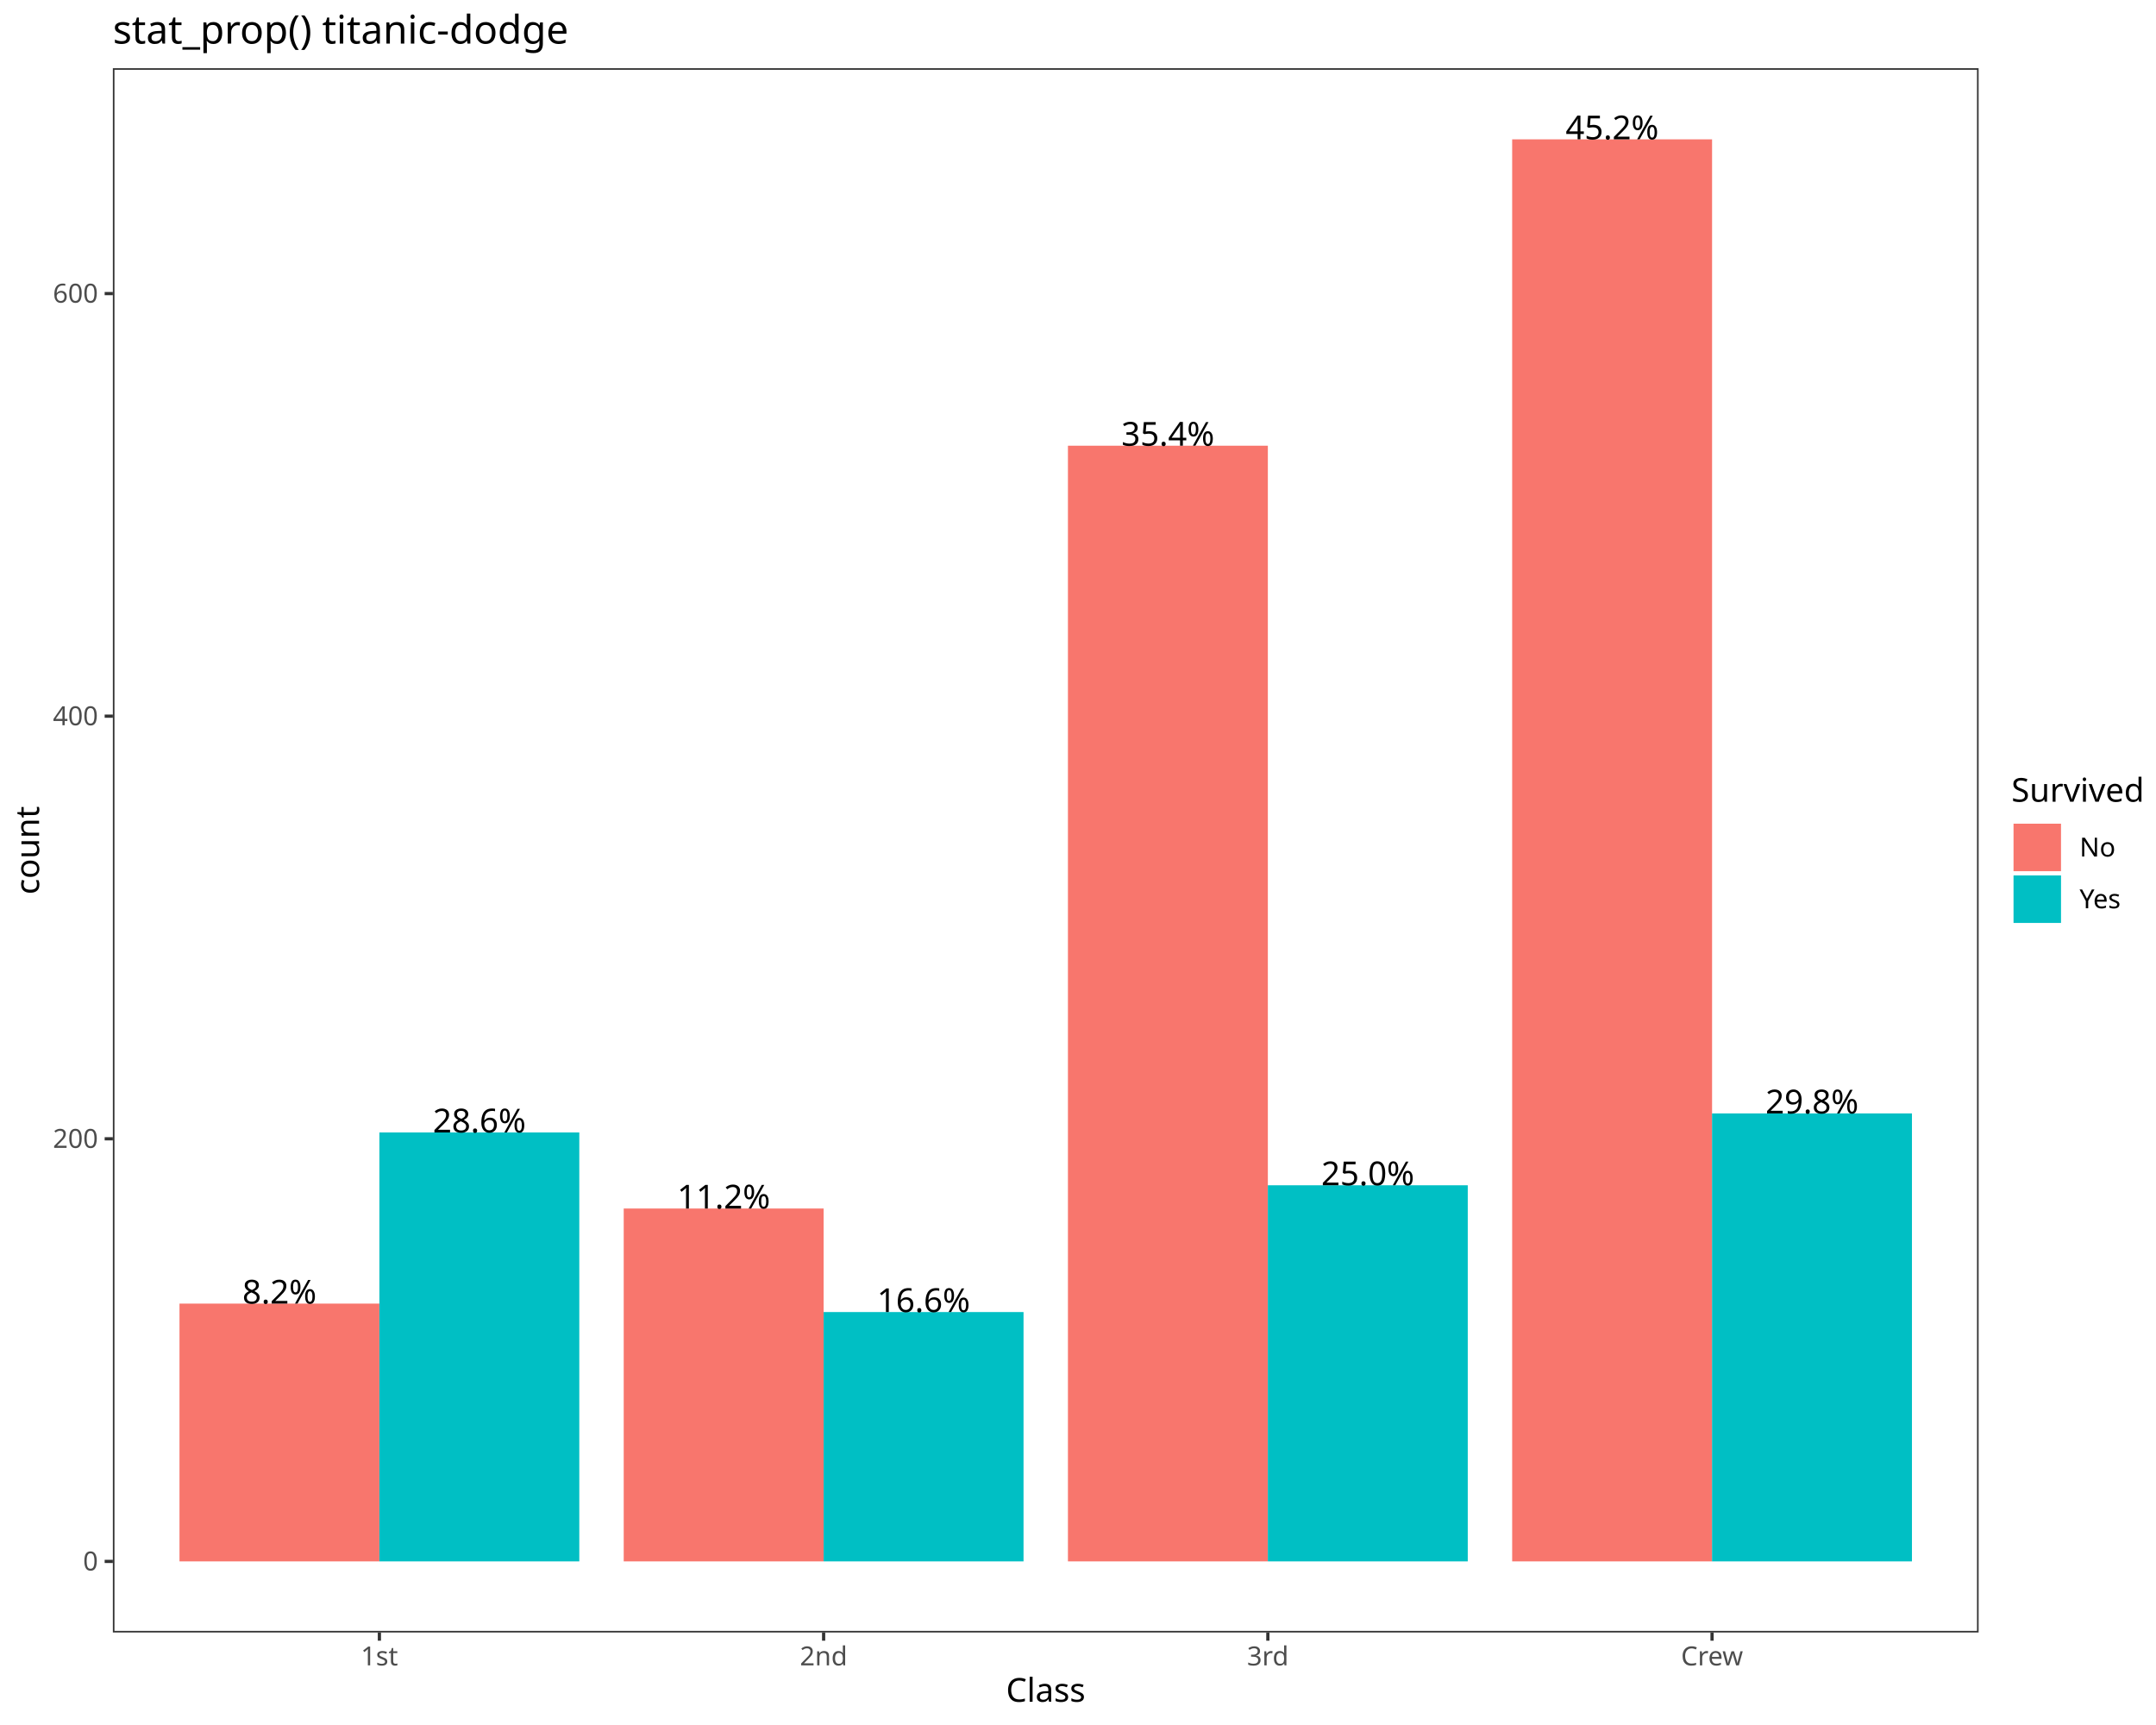
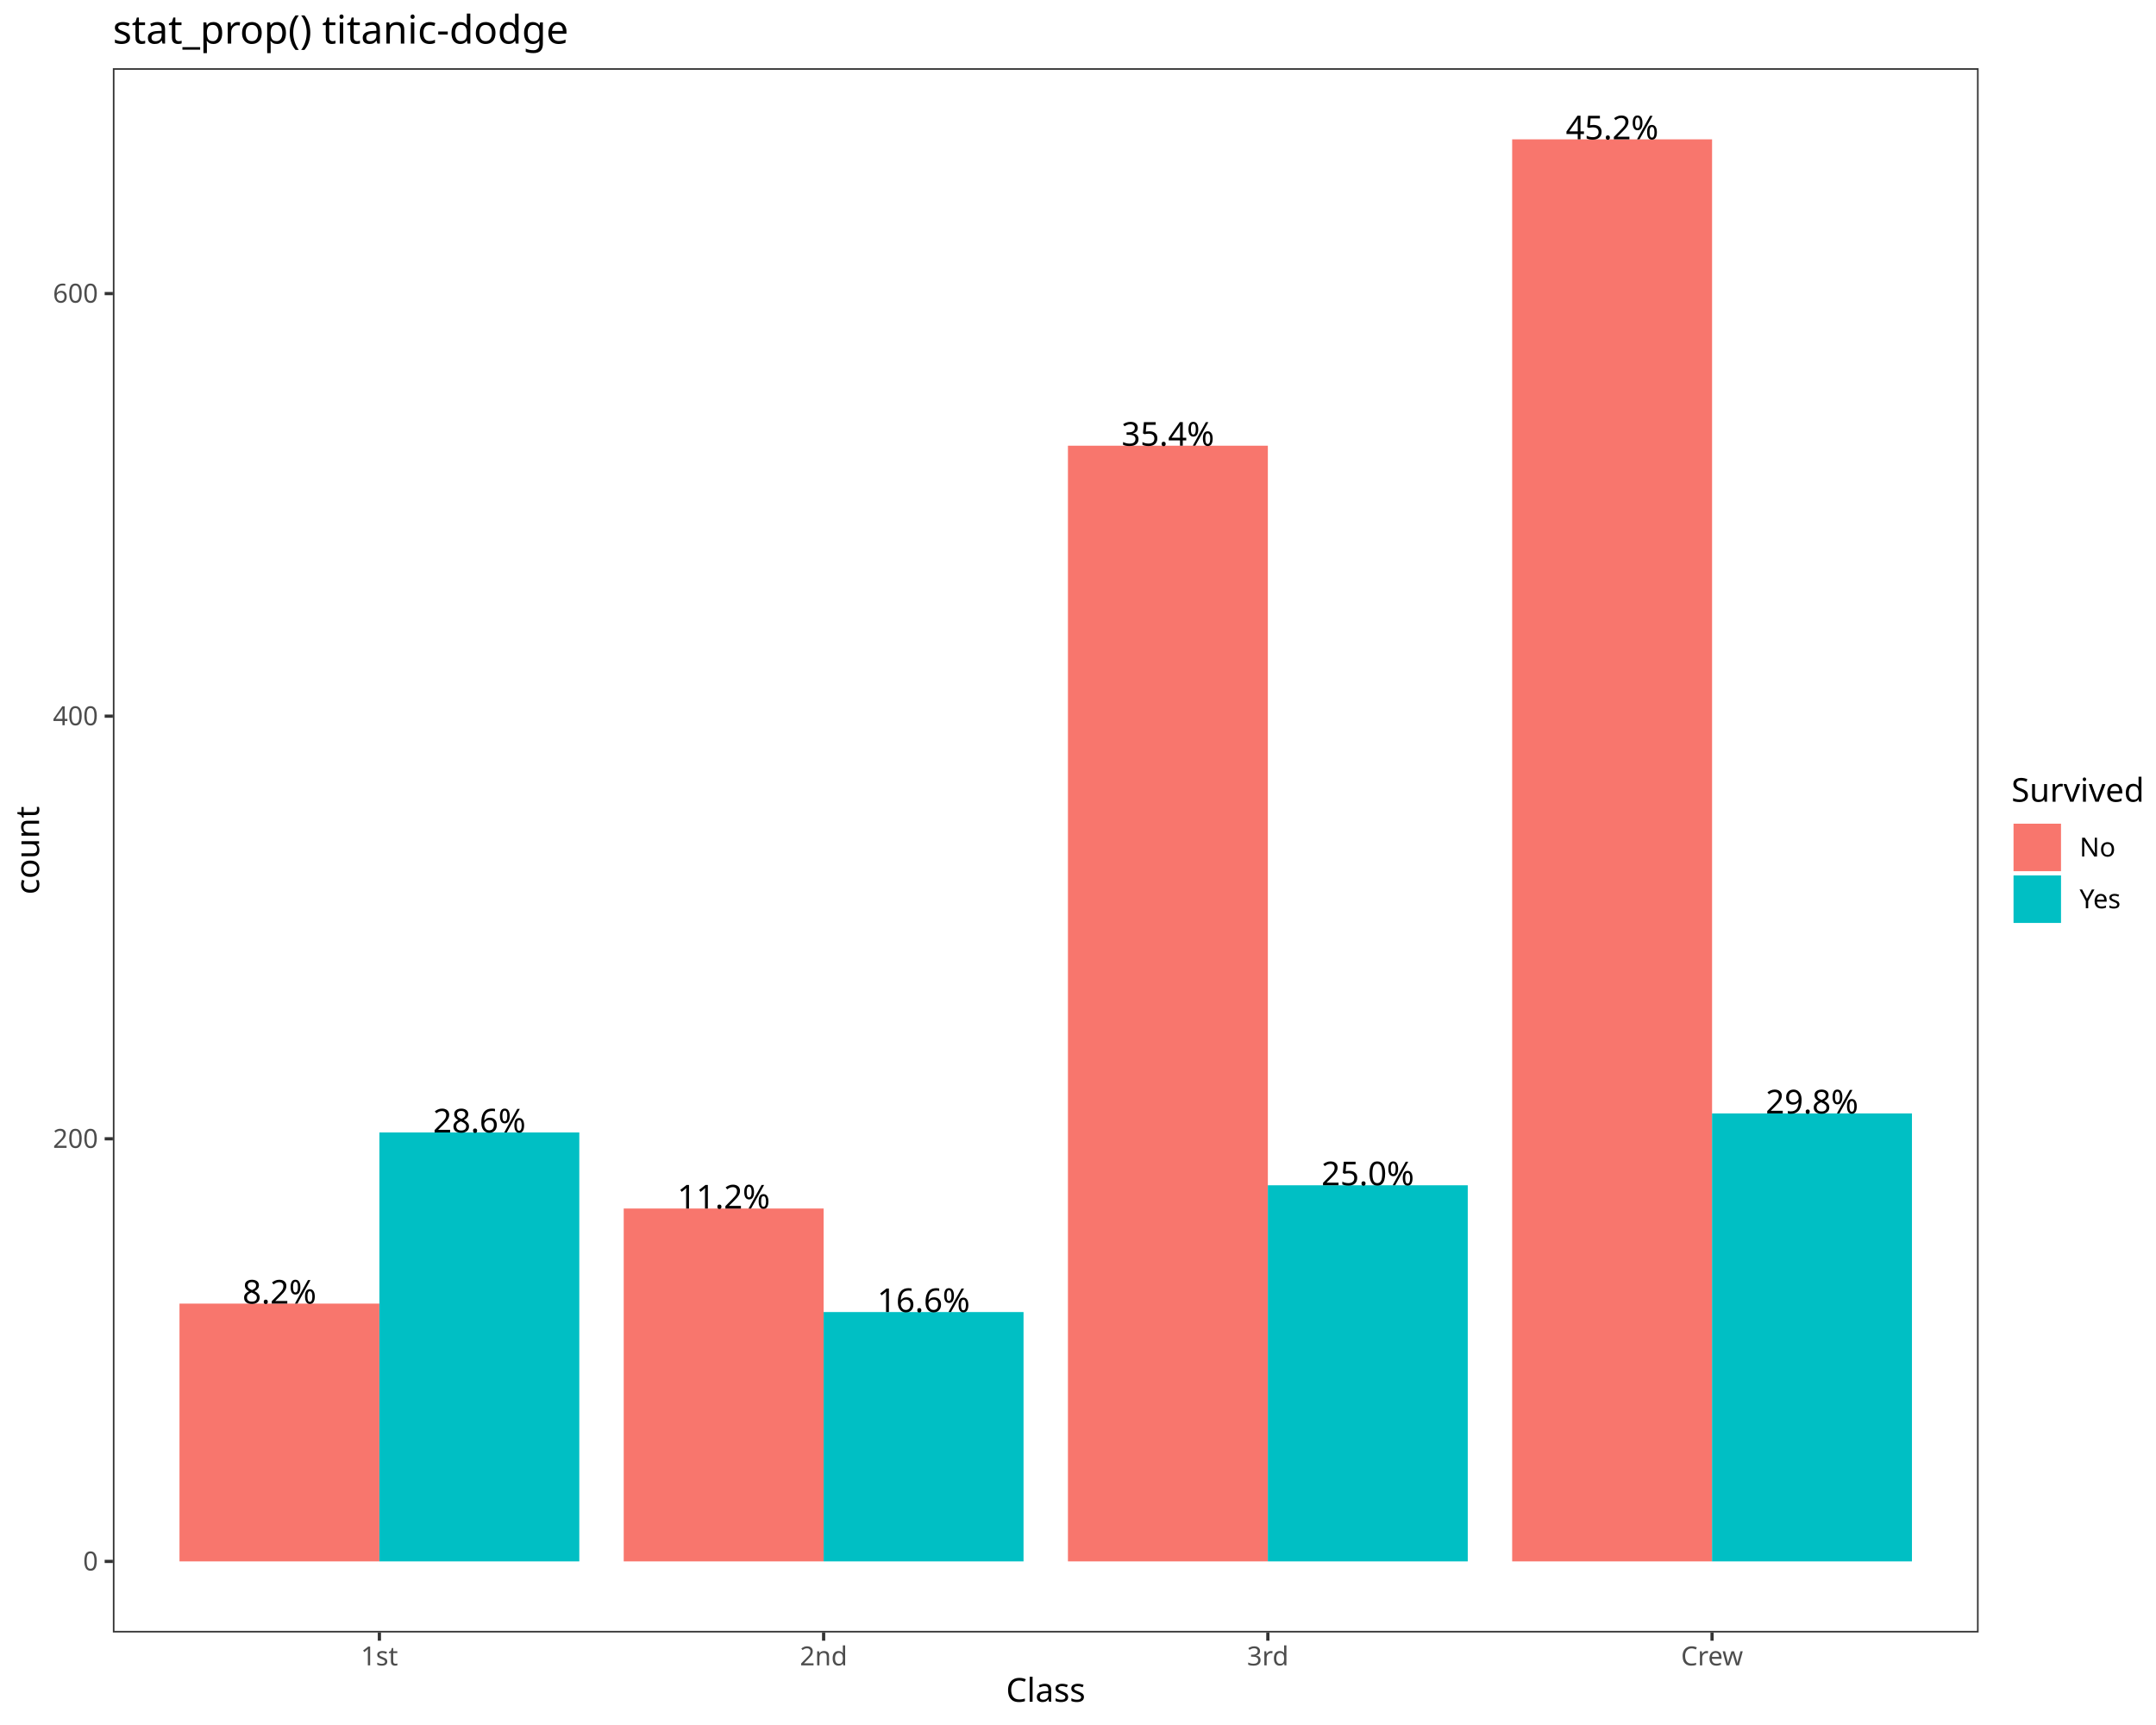
<svg xmlns="http://www.w3.org/2000/svg" class="svglite" data-engine-version="2.0" width="720.00pt" height="576.00pt" viewBox="0 0 720.00 576.00">
  <defs>
    <style type="text/css">
    .svglite line, .svglite polyline, .svglite polygon, .svglite path, .svglite rect, .svglite circle {
      fill: none;
      stroke: #000000;
      stroke-linecap: round;
      stroke-linejoin: round;
      stroke-miterlimit: 10.00;
    }
  </style>
  </defs>
  <rect width="100%" height="100%" style="stroke: none; fill: #FFFFFF;" />
  <defs>
    <clipPath id="cpMC4wMHw3MjAuMDB8MC4wMHw1NzYuMDA=">
      <rect x="0.00" y="0.00" width="720.00" height="576.00" />
    </clipPath>
  </defs>
  <g clip-path="url(#cpMC4wMHw3MjAuMDB8MC4wMHw1NzYuMDA=)">
    <rect x="0.00" y="0.00" width="720.00" height="576.00" style="stroke-width: 1.07; stroke: #FFFFFF; fill: #FFFFFF;" />
  </g>
  <defs>
    <clipPath id="cpMzcuNjl8NjYwLjc1fDIyLjc4fDU0NS4xMQ==">
      <rect x="37.69" y="22.78" width="623.07" height="522.33" />
    </clipPath>
  </defs>
  <g clip-path="url(#cpMzcuNjl8NjYwLjc1fDIyLjc4fDU0NS4xMQ==)">
    <rect x="37.69" y="22.78" width="623.07" height="522.33" style="stroke-width: 1.07; stroke: none; fill: #FFFFFF;" />
    <rect x="59.94" y="435.29" width="66.76" height="86.08" style="stroke-width: 1.07; stroke: none; stroke-linecap: butt; stroke-linejoin: miter; fill: #F8766D;" />
    <rect x="126.70" y="378.14" width="66.76" height="143.23" style="stroke-width: 1.07; stroke: none; stroke-linecap: butt; stroke-linejoin: miter; fill: #00BFC4;" />
    <rect x="208.29" y="403.54" width="66.76" height="117.83" style="stroke-width: 1.07; stroke: none; stroke-linecap: butt; stroke-linejoin: miter; fill: #F8766D;" />
    <rect x="275.05" y="438.11" width="66.76" height="83.26" style="stroke-width: 1.07; stroke: none; stroke-linecap: butt; stroke-linejoin: miter; fill: #00BFC4;" />
    <rect x="356.64" y="148.83" width="66.76" height="372.54" style="stroke-width: 1.07; stroke: none; stroke-linecap: butt; stroke-linejoin: miter; fill: #F8766D;" />
    <rect x="423.40" y="395.78" width="66.76" height="125.59" style="stroke-width: 1.07; stroke: none; stroke-linecap: butt; stroke-linejoin: miter; fill: #00BFC4;" />
    <rect x="504.99" y="46.53" width="66.76" height="474.84" style="stroke-width: 1.07; stroke: none; stroke-linecap: butt; stroke-linejoin: miter; fill: #F8766D;" />
    <rect x="571.74" y="371.79" width="66.76" height="149.58" style="stroke-width: 1.07; stroke: none; stroke-linecap: butt; stroke-linejoin: miter; fill: #00BFC4;" />
-     <text x="93.32" y="435.29" text-anchor="middle" style="font-size: 11.04px; font-family: sans;" textLength="25.16px" lengthAdjust="spacingAndGlyphs">8.2%</text>
-     <text x="241.67" y="403.54" text-anchor="middle" style="font-size: 11.04px; font-family: sans;" textLength="31.30px" lengthAdjust="spacingAndGlyphs">11.2%</text>
-     <text x="390.02" y="148.83" text-anchor="middle" style="font-size: 11.04px; font-family: sans;" textLength="31.30px" lengthAdjust="spacingAndGlyphs">35.4%</text>
-     <text x="538.37" y="46.53" text-anchor="middle" style="font-size: 11.04px; font-family: sans;" textLength="31.30px" lengthAdjust="spacingAndGlyphs">45.2%</text>
-     <text x="160.08" y="378.14" text-anchor="middle" style="font-size: 11.04px; font-family: sans;" textLength="31.30px" lengthAdjust="spacingAndGlyphs">28.6%</text>
-     <text x="308.43" y="438.11" text-anchor="middle" style="font-size: 11.04px; font-family: sans;" textLength="31.30px" lengthAdjust="spacingAndGlyphs">16.6%</text>
-     <text x="456.77" y="395.78" text-anchor="middle" style="font-size: 11.04px; font-family: sans;" textLength="31.30px" lengthAdjust="spacingAndGlyphs">25.0%</text>
-     <text x="605.12" y="371.79" text-anchor="middle" style="font-size: 11.04px; font-family: sans;" textLength="31.30px" lengthAdjust="spacingAndGlyphs">29.8%</text>
+     <text x="93.32" y="435.29" text-anchor="middle" style="font-size: 11.00px; font-family: sans;" textLength="25.07px" lengthAdjust="spacingAndGlyphs">8.2%</text>
+     <text x="241.67" y="403.54" text-anchor="middle" style="font-size: 11.00px; font-family: sans;" textLength="31.19px" lengthAdjust="spacingAndGlyphs">11.2%</text>
+     <text x="390.02" y="148.83" text-anchor="middle" style="font-size: 11.00px; font-family: sans;" textLength="31.19px" lengthAdjust="spacingAndGlyphs">35.4%</text>
+     <text x="538.37" y="46.53" text-anchor="middle" style="font-size: 11.00px; font-family: sans;" textLength="31.19px" lengthAdjust="spacingAndGlyphs">45.2%</text>
+     <text x="160.08" y="378.14" text-anchor="middle" style="font-size: 11.00px; font-family: sans;" textLength="31.19px" lengthAdjust="spacingAndGlyphs">28.6%</text>
+     <text x="308.43" y="438.11" text-anchor="middle" style="font-size: 11.00px; font-family: sans;" textLength="31.19px" lengthAdjust="spacingAndGlyphs">16.6%</text>
+     <text x="456.77" y="395.78" text-anchor="middle" style="font-size: 11.00px; font-family: sans;" textLength="31.19px" lengthAdjust="spacingAndGlyphs">25.0%</text>
+     <text x="605.12" y="371.79" text-anchor="middle" style="font-size: 11.00px; font-family: sans;" textLength="31.19px" lengthAdjust="spacingAndGlyphs">29.8%</text>
    <rect x="37.69" y="22.78" width="623.07" height="522.33" style="stroke-width: 1.07; stroke: #333333;" />
  </g>
  <g clip-path="url(#cpMC4wMHw3MjAuMDB8MC4wMHw1NzYuMDA=)">
    <text x="32.76" y="524.40" text-anchor="end" style="font-size: 8.80px; fill: #4D4D4D; font-family: sans;" textLength="4.89px" lengthAdjust="spacingAndGlyphs">0</text>
    <text x="32.76" y="383.29" text-anchor="end" style="font-size: 8.80px; fill: #4D4D4D; font-family: sans;" textLength="14.68px" lengthAdjust="spacingAndGlyphs">200</text>
    <text x="32.76" y="242.17" text-anchor="end" style="font-size: 8.80px; fill: #4D4D4D; font-family: sans;" textLength="14.68px" lengthAdjust="spacingAndGlyphs">400</text>
    <text x="32.76" y="101.06" text-anchor="end" style="font-size: 8.80px; fill: #4D4D4D; font-family: sans;" textLength="14.68px" lengthAdjust="spacingAndGlyphs">600</text>
    <polyline points="34.95,521.37 37.69,521.37 " style="stroke-width: 1.07; stroke: #333333; stroke-linecap: butt;" />
    <polyline points="34.95,380.26 37.69,380.26 " style="stroke-width: 1.07; stroke: #333333; stroke-linecap: butt;" />
    <polyline points="34.95,239.14 37.69,239.14 " style="stroke-width: 1.07; stroke: #333333; stroke-linecap: butt;" />
    <polyline points="34.95,98.03 37.69,98.03 " style="stroke-width: 1.07; stroke: #333333; stroke-linecap: butt;" />
    <polyline points="126.70,547.85 126.70,545.11 " style="stroke-width: 1.07; stroke: #333333; stroke-linecap: butt;" />
    <polyline points="275.05,547.85 275.05,545.11 " style="stroke-width: 1.07; stroke: #333333; stroke-linecap: butt;" />
    <polyline points="423.40,547.85 423.40,545.11 " style="stroke-width: 1.07; stroke: #333333; stroke-linecap: butt;" />
    <polyline points="571.74,547.85 571.74,545.11 " style="stroke-width: 1.07; stroke: #333333; stroke-linecap: butt;" />
    <text x="126.70" y="556.10" text-anchor="middle" style="font-size: 8.80px; fill: #4D4D4D; font-family: sans;" textLength="11.74px" lengthAdjust="spacingAndGlyphs">1st</text>
    <text x="275.05" y="556.10" text-anchor="middle" style="font-size: 8.80px; fill: #4D4D4D; font-family: sans;" textLength="14.68px" lengthAdjust="spacingAndGlyphs">2nd</text>
    <text x="423.40" y="556.10" text-anchor="middle" style="font-size: 8.80px; fill: #4D4D4D; font-family: sans;" textLength="12.72px" lengthAdjust="spacingAndGlyphs">3rd</text>
    <text x="571.74" y="556.10" text-anchor="middle" style="font-size: 8.80px; fill: #4D4D4D; font-family: sans;" textLength="20.54px" lengthAdjust="spacingAndGlyphs">Crew</text>
    <text x="349.22" y="568.24" text-anchor="middle" style="font-size: 11.00px; font-family: sans;" textLength="27.52px" lengthAdjust="spacingAndGlyphs">Class</text>
    <text transform="translate(13.05,283.95) rotate(-90)" text-anchor="middle" style="font-size: 11.00px; font-family: sans;" textLength="26.91px" lengthAdjust="spacingAndGlyphs">count</text>
    <rect x="671.71" y="259.00" width="42.81" height="49.89" style="stroke-width: 1.07; stroke: none; fill: #FFFFFF;" />
    <text x="671.71" y="267.71" style="font-size: 11.00px; font-family: sans;" textLength="42.81px" lengthAdjust="spacingAndGlyphs">Survived</text>
    <rect x="671.71" y="274.33" width="17.28" height="17.28" style="stroke-width: 1.07; stroke: none; fill: #FFFFFF;" />
    <rect x="672.42" y="275.04" width="15.86" height="15.86" style="stroke-width: 1.07; stroke: none; stroke-linecap: butt; stroke-linejoin: miter; fill: #F8766D;" />
    <rect x="671.71" y="291.61" width="17.28" height="17.28" style="stroke-width: 1.07; stroke: none; fill: #FFFFFF;" />
    <rect x="672.42" y="292.32" width="15.86" height="15.86" style="stroke-width: 1.07; stroke: none; stroke-linecap: butt; stroke-linejoin: miter; fill: #00BFC4;" />
    <text x="694.47" y="286.00" style="font-size: 8.80px; font-family: sans;" textLength="11.25px" lengthAdjust="spacingAndGlyphs">No</text>
    <text x="694.47" y="303.28" style="font-size: 8.80px; font-family: sans;" textLength="15.17px" lengthAdjust="spacingAndGlyphs">Yes</text>
    <text x="37.69" y="14.56" style="font-size: 13.20px; font-family: sans;" textLength="143.09px" lengthAdjust="spacingAndGlyphs">stat_prop() titanic-dodge</text>
  </g>
</svg>
